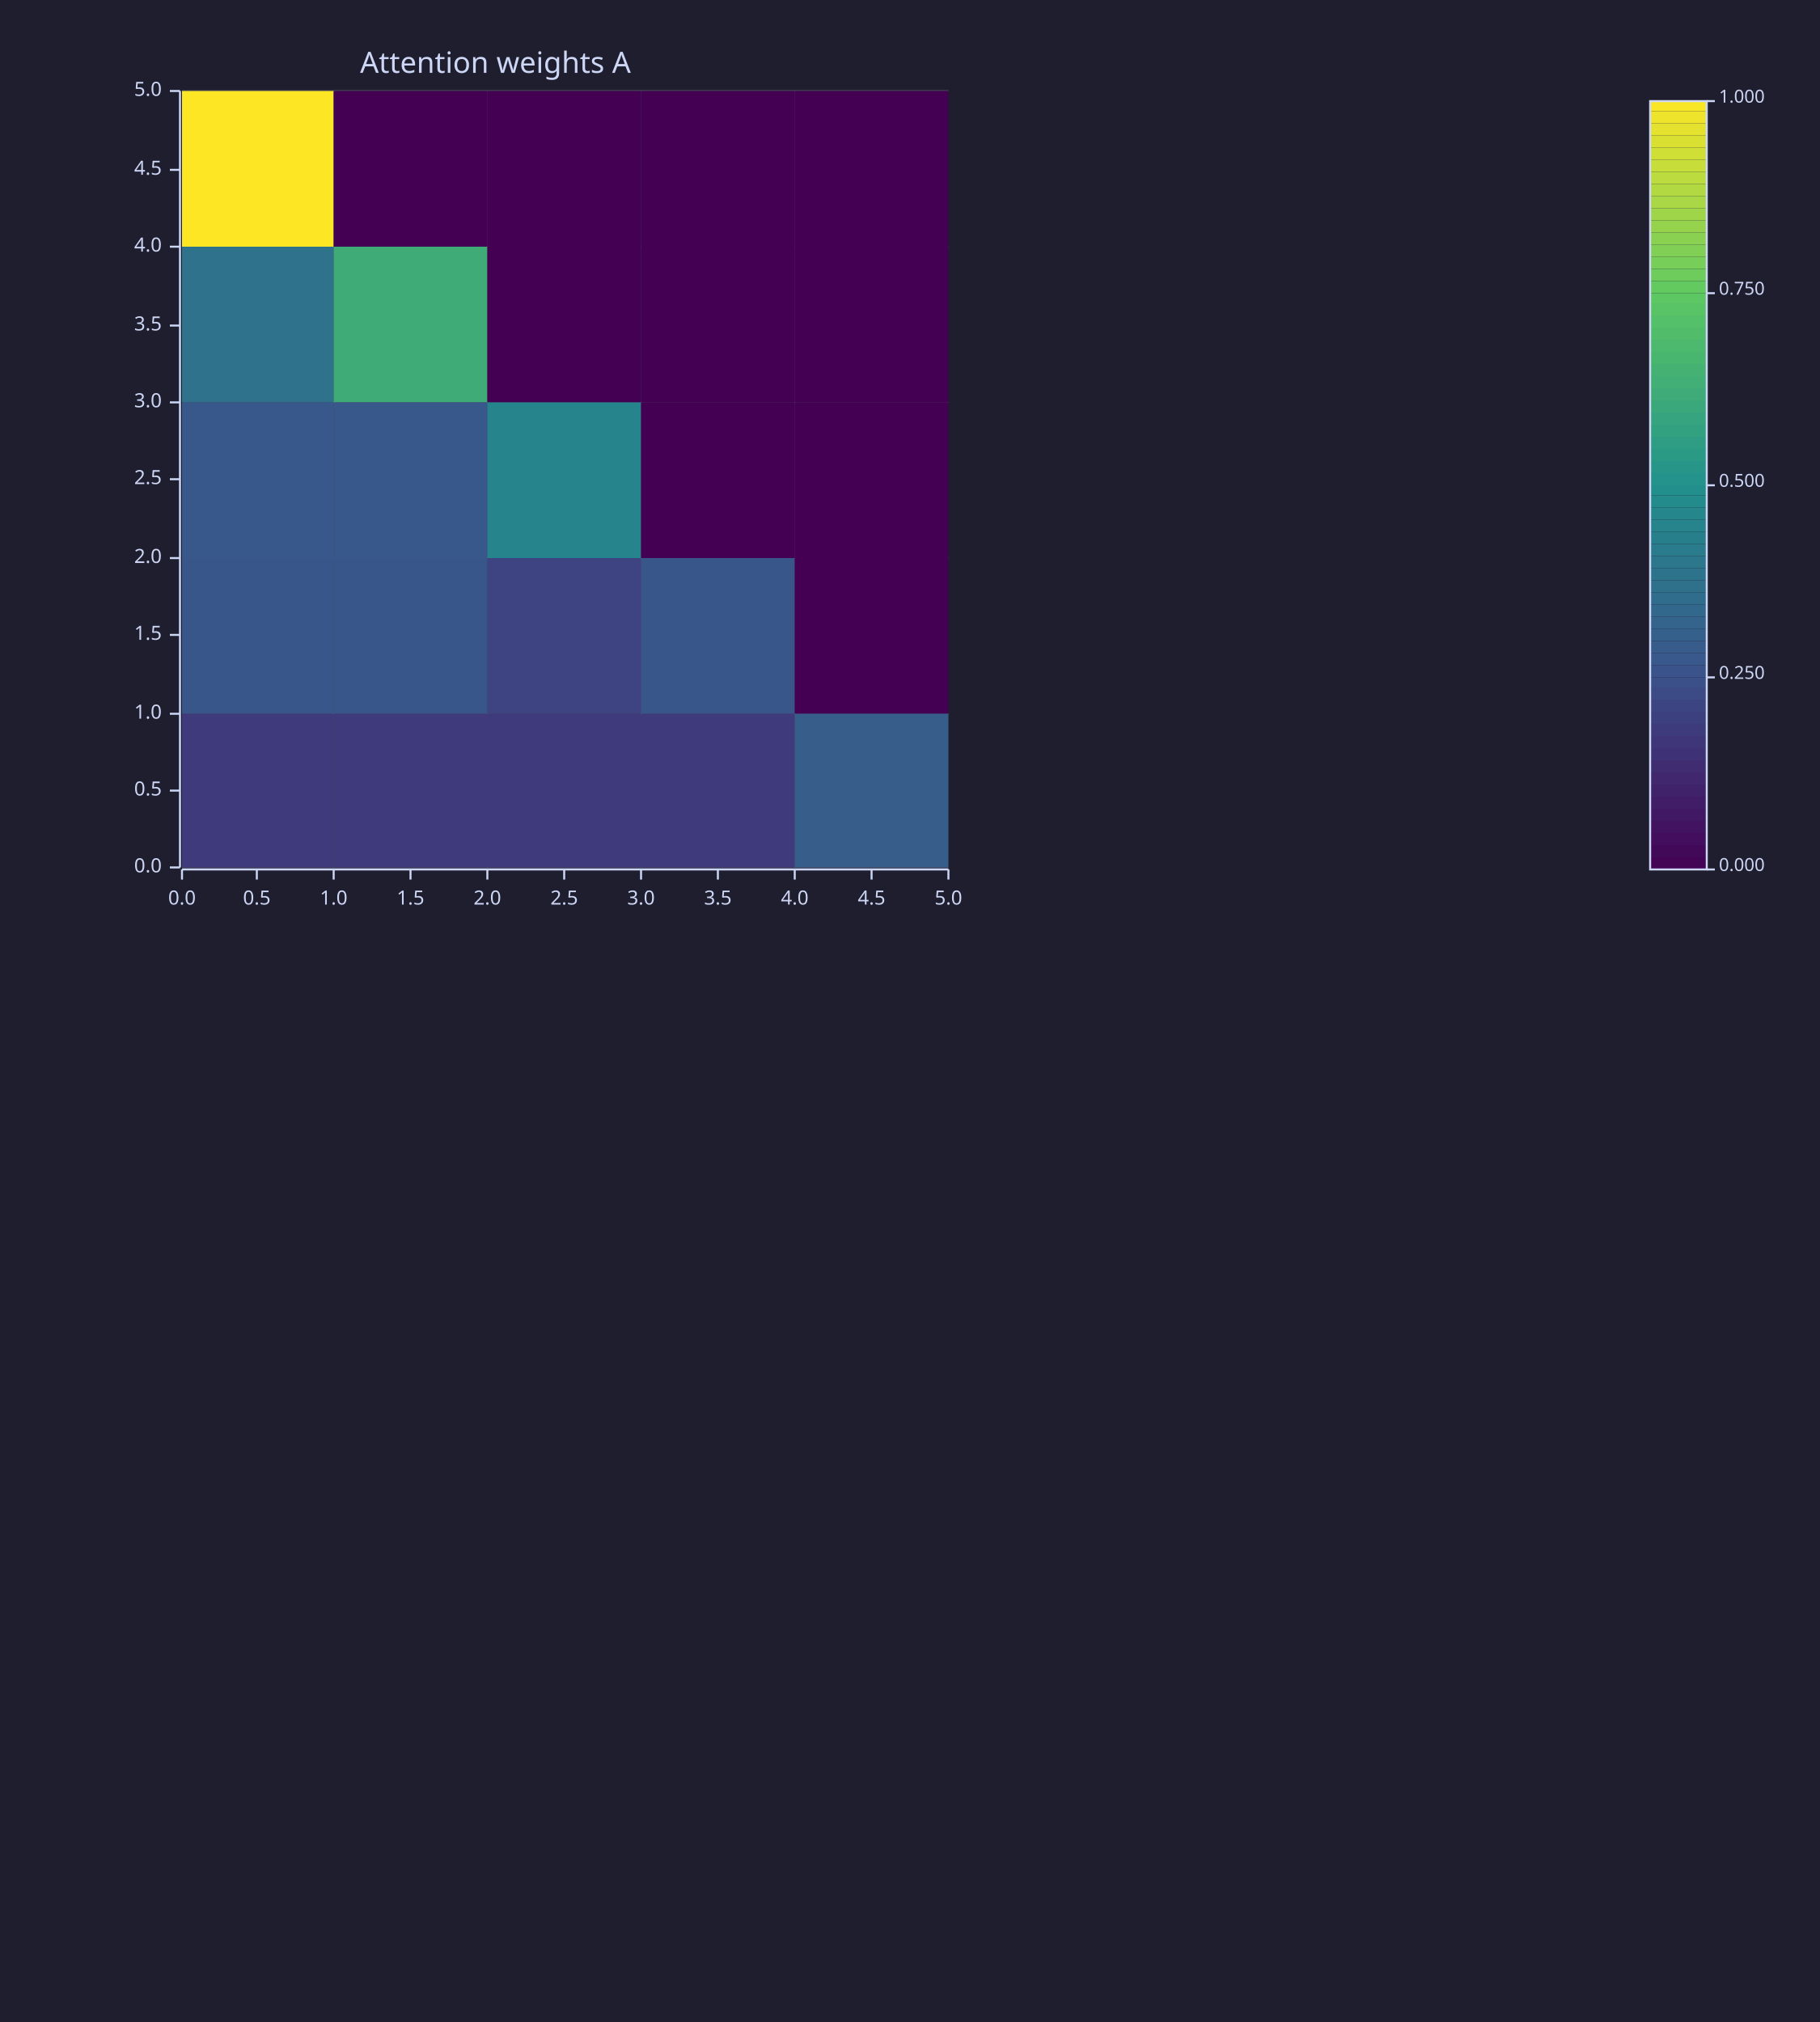
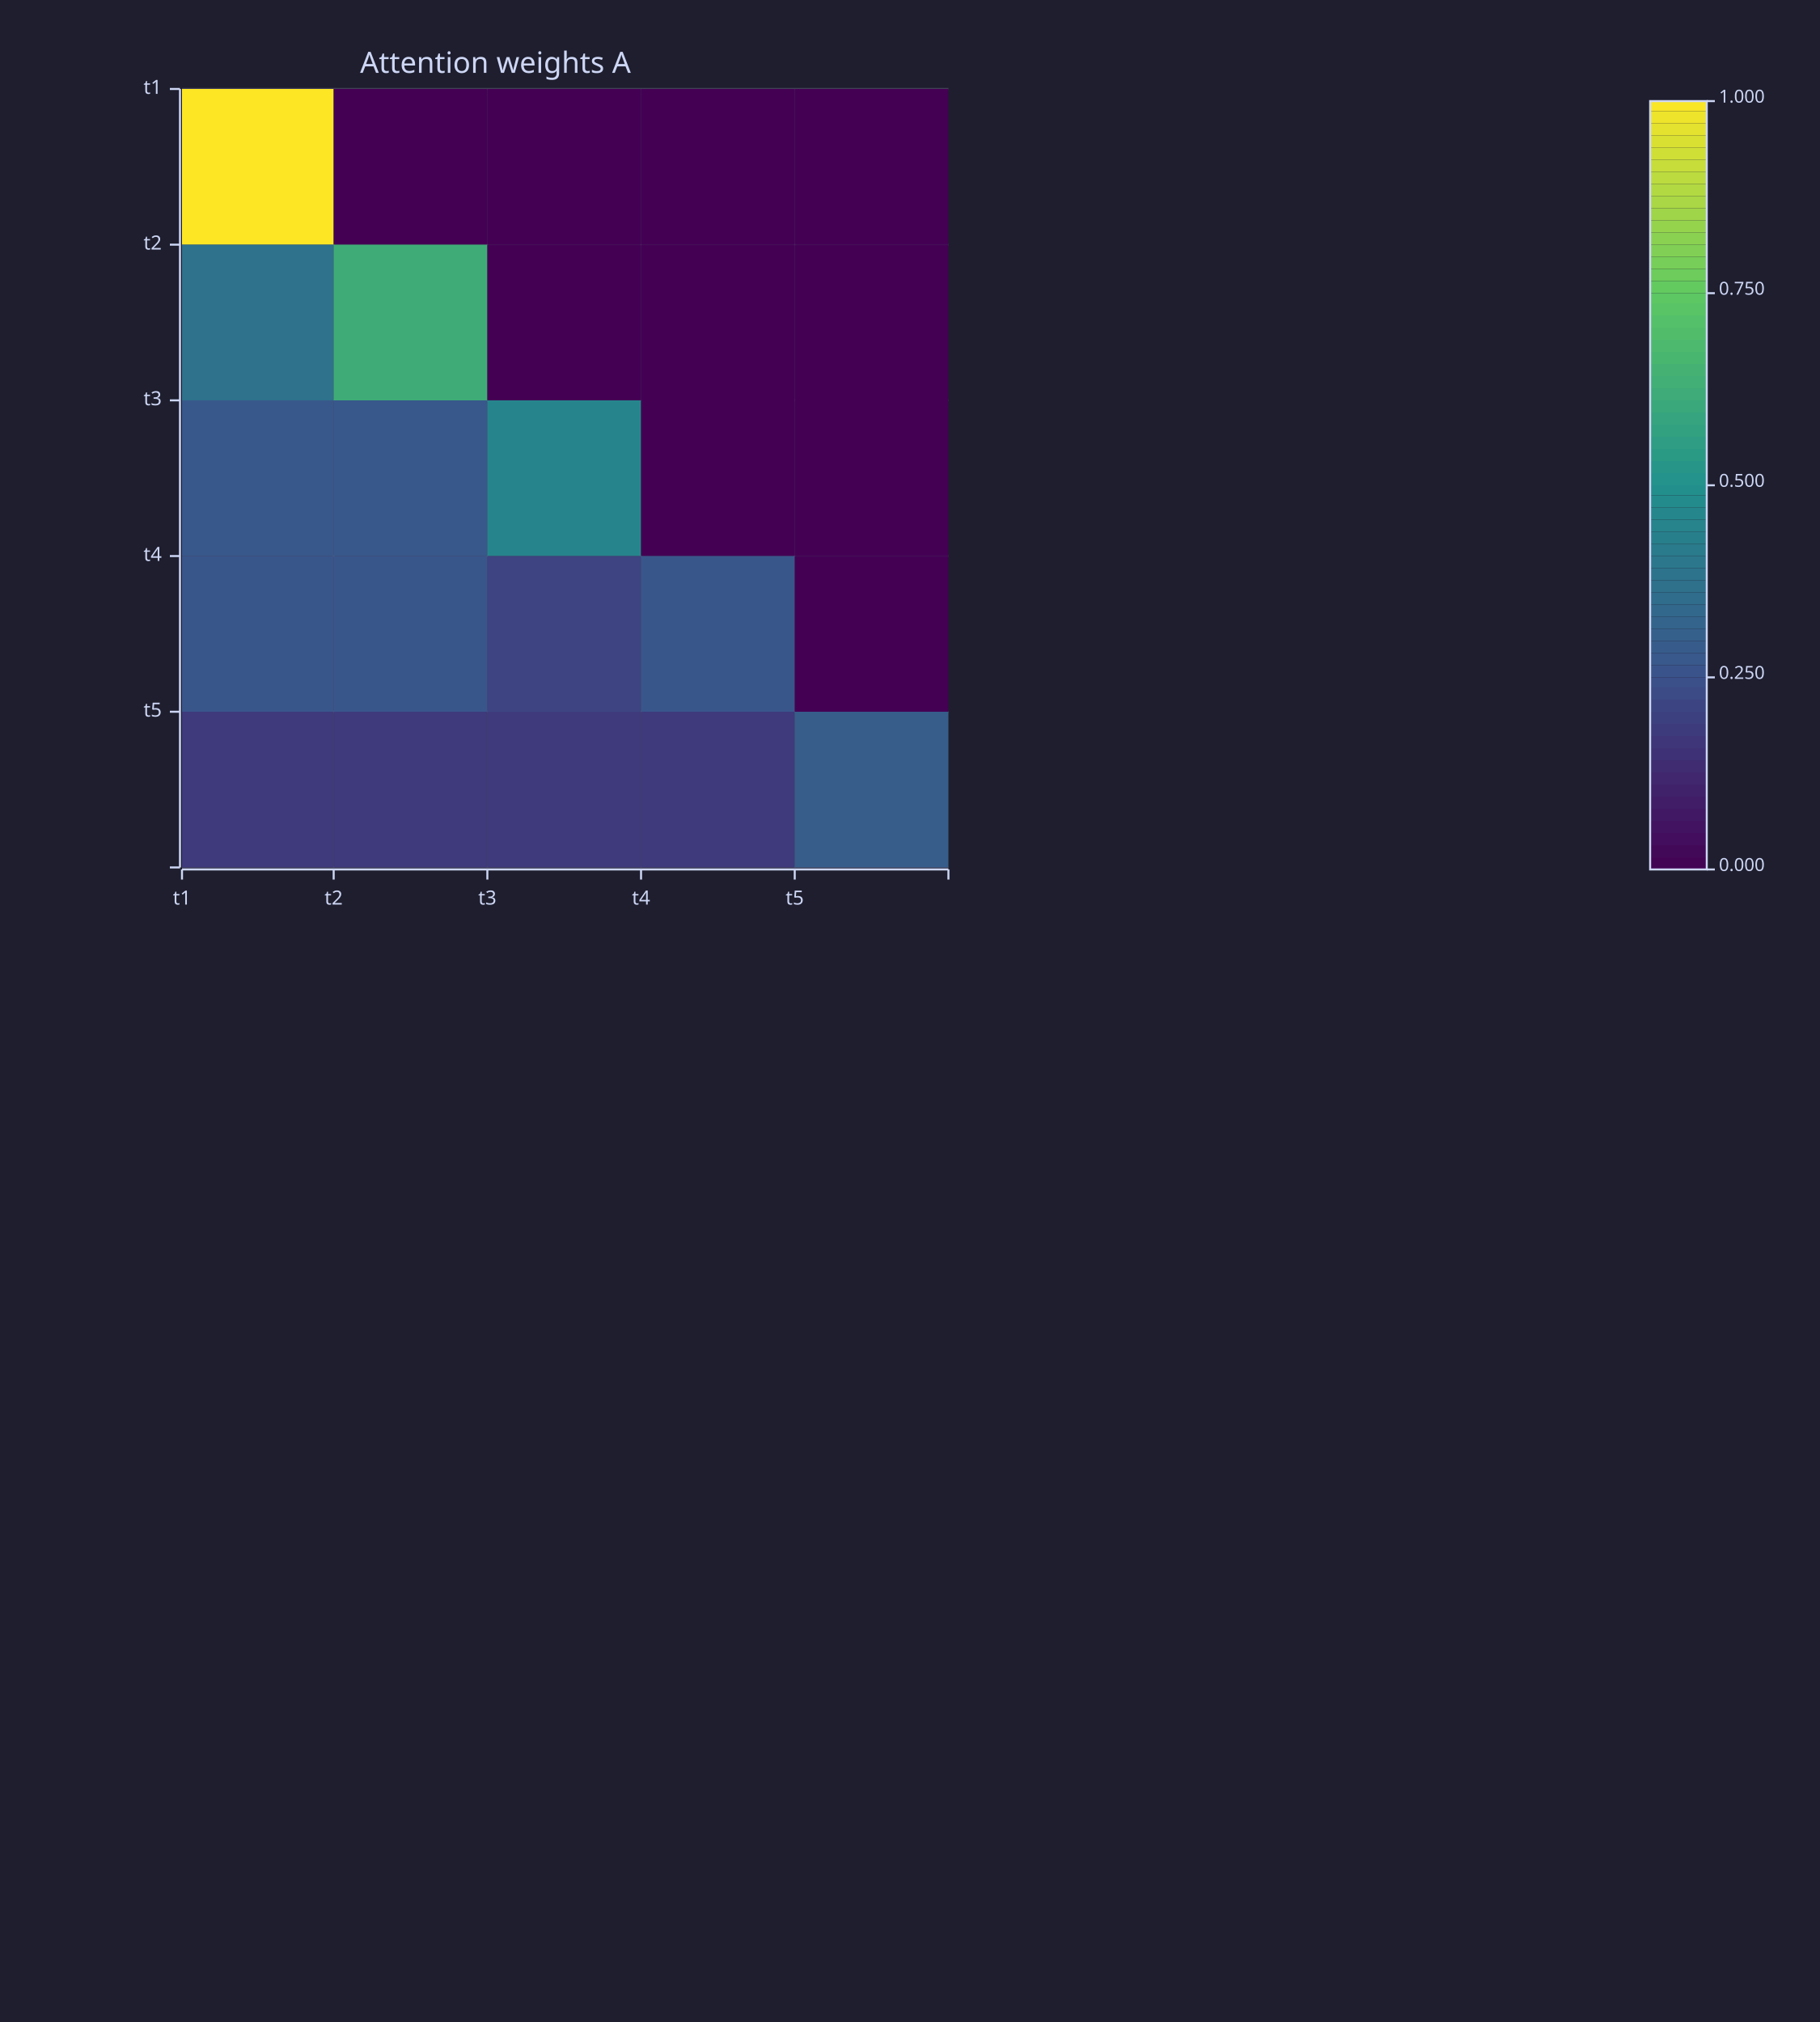
<svg xmlns="http://www.w3.org/2000/svg" width="900" height="1000" viewBox="0 0 900 1000">
  <rect x="0" y="0" width="900" height="1000" opacity="1" fill="#1E1E2E" stroke="none" />
  <rect x="0" y="0" width="900" height="500" opacity="1" fill="#1E1E2E" stroke="none" />
  <text x="245" y="25" dy="0.76em" text-anchor="middle" font-family="sans-serif" font-size="14.516" opacity="1" fill="#CDD6F4">
Attention weights A
</text>
  <text x="20" y="237" dy="0.76em" text-anchor="middle" font-family="sans-serif" font-size="11.29" opacity="1" fill="#CDD6F4" transform="rotate(270, 20, 237)">

</text>
  <text x="280" y="480" dy="-0.5ex" text-anchor="middle" font-family="sans-serif" font-size="11.29" opacity="1" fill="#CDD6F4">

</text>
-   <polyline fill="none" opacity="1" stroke="#CDD6F4" stroke-width="1" points="89,45 89,429 " />
+   <polyline fill="none" opacity="1" stroke="#CDD6F4" stroke-width="1" points="89,44 89,429 " />
  <text x="80" y="429" dy="0.5ex" text-anchor="end" font-family="sans-serif" font-size="9.677" opacity="1" fill="#CDD6F4">
- 0.0
+ 
</text>
  <polyline fill="none" opacity="1" stroke="#CDD6F4" stroke-width="1" points="84,429 89,429 " />
-   <text x="80" y="391" dy="0.5ex" text-anchor="end" font-family="sans-serif" font-size="9.677" opacity="1" fill="#CDD6F4">
- 0.5
+   <text x="80" y="352" dy="0.5ex" text-anchor="end" font-family="sans-serif" font-size="9.677" opacity="1" fill="#CDD6F4">
+ t5
</text>
-   <polyline fill="none" opacity="1" stroke="#CDD6F4" stroke-width="1" points="84,391 89,391 " />
-   <text x="80" y="353" dy="0.5ex" text-anchor="end" font-family="sans-serif" font-size="9.677" opacity="1" fill="#CDD6F4">
- 1.0
+   <polyline fill="none" opacity="1" stroke="#CDD6F4" stroke-width="1" points="84,352 89,352 " />
+   <text x="80" y="275" dy="0.5ex" text-anchor="end" font-family="sans-serif" font-size="9.677" opacity="1" fill="#CDD6F4">
+ t4
</text>
-   <polyline fill="none" opacity="1" stroke="#CDD6F4" stroke-width="1" points="84,353 89,353 " />
-   <text x="80" y="314" dy="0.5ex" text-anchor="end" font-family="sans-serif" font-size="9.677" opacity="1" fill="#CDD6F4">
- 1.5
+   <polyline fill="none" opacity="1" stroke="#CDD6F4" stroke-width="1" points="84,275 89,275 " />
+   <text x="80" y="198" dy="0.5ex" text-anchor="end" font-family="sans-serif" font-size="9.677" opacity="1" fill="#CDD6F4">
+ t3
</text>
-   <polyline fill="none" opacity="1" stroke="#CDD6F4" stroke-width="1" points="84,314 89,314 " />
-   <text x="80" y="276" dy="0.5ex" text-anchor="end" font-family="sans-serif" font-size="9.677" opacity="1" fill="#CDD6F4">
- 2.0
+   <polyline fill="none" opacity="1" stroke="#CDD6F4" stroke-width="1" points="84,198 89,198 " />
+   <text x="80" y="121" dy="0.5ex" text-anchor="end" font-family="sans-serif" font-size="9.677" opacity="1" fill="#CDD6F4">
+ t2
</text>
-   <polyline fill="none" opacity="1" stroke="#CDD6F4" stroke-width="1" points="84,276 89,276 " />
-   <text x="80" y="237" dy="0.5ex" text-anchor="end" font-family="sans-serif" font-size="9.677" opacity="1" fill="#CDD6F4">
- 2.5
+   <polyline fill="none" opacity="1" stroke="#CDD6F4" stroke-width="1" points="84,121 89,121 " />
+   <text x="80" y="44" dy="0.5ex" text-anchor="end" font-family="sans-serif" font-size="9.677" opacity="1" fill="#CDD6F4">
+ t1
</text>
-   <polyline fill="none" opacity="1" stroke="#CDD6F4" stroke-width="1" points="84,237 89,237 " />
-   <text x="80" y="199" dy="0.5ex" text-anchor="end" font-family="sans-serif" font-size="9.677" opacity="1" fill="#CDD6F4">
- 3.0
- </text>
-   <polyline fill="none" opacity="1" stroke="#CDD6F4" stroke-width="1" points="84,199 89,199 " />
-   <text x="80" y="161" dy="0.5ex" text-anchor="end" font-family="sans-serif" font-size="9.677" opacity="1" fill="#CDD6F4">
- 3.5
- </text>
-   <polyline fill="none" opacity="1" stroke="#CDD6F4" stroke-width="1" points="84,161 89,161 " />
-   <text x="80" y="122" dy="0.5ex" text-anchor="end" font-family="sans-serif" font-size="9.677" opacity="1" fill="#CDD6F4">
- 4.0
- </text>
-   <polyline fill="none" opacity="1" stroke="#CDD6F4" stroke-width="1" points="84,122 89,122 " />
-   <text x="80" y="84" dy="0.5ex" text-anchor="end" font-family="sans-serif" font-size="9.677" opacity="1" fill="#CDD6F4">
- 4.5
- </text>
-   <polyline fill="none" opacity="1" stroke="#CDD6F4" stroke-width="1" points="84,84 89,84 " />
-   <text x="80" y="45" dy="0.5ex" text-anchor="end" font-family="sans-serif" font-size="9.677" opacity="1" fill="#CDD6F4">
- 5.0
- </text>
-   <polyline fill="none" opacity="1" stroke="#CDD6F4" stroke-width="1" points="84,45 89,45 " />
+   <polyline fill="none" opacity="1" stroke="#CDD6F4" stroke-width="1" points="84,44 89,44 " />
  <polyline fill="none" opacity="1" stroke="#CDD6F4" stroke-width="1" points="90,430 469,430 " />
  <text x="90" y="440" dy="0.76em" text-anchor="middle" font-family="sans-serif" font-size="9.677" opacity="1" fill="#CDD6F4">
- 0.0
+ t1
</text>
  <polyline fill="none" opacity="1" stroke="#CDD6F4" stroke-width="1" points="90,430 90,435 " />
-   <text x="127" y="440" dy="0.76em" text-anchor="middle" font-family="sans-serif" font-size="9.677" opacity="1" fill="#CDD6F4">
- 0.5
- </text>
-   <polyline fill="none" opacity="1" stroke="#CDD6F4" stroke-width="1" points="127,430 127,435 " />
  <text x="165" y="440" dy="0.76em" text-anchor="middle" font-family="sans-serif" font-size="9.677" opacity="1" fill="#CDD6F4">
- 1.0
+ t2
</text>
  <polyline fill="none" opacity="1" stroke="#CDD6F4" stroke-width="1" points="165,430 165,435 " />
-   <text x="203" y="440" dy="0.76em" text-anchor="middle" font-family="sans-serif" font-size="9.677" opacity="1" fill="#CDD6F4">
- 1.5
- </text>
-   <polyline fill="none" opacity="1" stroke="#CDD6F4" stroke-width="1" points="203,430 203,435 " />
  <text x="241" y="440" dy="0.76em" text-anchor="middle" font-family="sans-serif" font-size="9.677" opacity="1" fill="#CDD6F4">
- 2.0
+ t3
</text>
  <polyline fill="none" opacity="1" stroke="#CDD6F4" stroke-width="1" points="241,430 241,435 " />
-   <text x="279" y="440" dy="0.76em" text-anchor="middle" font-family="sans-serif" font-size="9.677" opacity="1" fill="#CDD6F4">
- 2.5
- </text>
-   <polyline fill="none" opacity="1" stroke="#CDD6F4" stroke-width="1" points="279,430 279,435 " />
  <text x="317" y="440" dy="0.76em" text-anchor="middle" font-family="sans-serif" font-size="9.677" opacity="1" fill="#CDD6F4">
- 3.0
+ t4
</text>
  <polyline fill="none" opacity="1" stroke="#CDD6F4" stroke-width="1" points="317,430 317,435 " />
-   <text x="355" y="440" dy="0.76em" text-anchor="middle" font-family="sans-serif" font-size="9.677" opacity="1" fill="#CDD6F4">
- 3.5
- </text>
-   <polyline fill="none" opacity="1" stroke="#CDD6F4" stroke-width="1" points="355,430 355,435 " />
  <text x="393" y="440" dy="0.76em" text-anchor="middle" font-family="sans-serif" font-size="9.677" opacity="1" fill="#CDD6F4">
- 4.0
+ t5
</text>
  <polyline fill="none" opacity="1" stroke="#CDD6F4" stroke-width="1" points="393,430 393,435 " />
-   <text x="431" y="440" dy="0.76em" text-anchor="middle" font-family="sans-serif" font-size="9.677" opacity="1" fill="#CDD6F4">
- 4.5
- </text>
-   <polyline fill="none" opacity="1" stroke="#CDD6F4" stroke-width="1" points="431,430 431,435 " />
  <text x="469" y="440" dy="0.76em" text-anchor="middle" font-family="sans-serif" font-size="9.677" opacity="1" fill="#CDD6F4">
- 5.0
+ 
</text>
  <polyline fill="none" opacity="1" stroke="#CDD6F4" stroke-width="1" points="469,430 469,435 " />
  <polyline fill="none" opacity="0.3" stroke="#9696B4" stroke-width="1" points="90,429 469,429 " />
-   <polyline fill="none" opacity="0.3" stroke="#9696B4" stroke-width="1" points="90,353 469,353 " />
-   <polyline fill="none" opacity="0.3" stroke="#9696B4" stroke-width="1" points="90,276 469,276 " />
-   <polyline fill="none" opacity="0.3" stroke="#9696B4" stroke-width="1" points="90,199 469,199 " />
-   <polyline fill="none" opacity="0.3" stroke="#9696B4" stroke-width="1" points="90,122 469,122 " />
-   <polyline fill="none" opacity="0.3" stroke="#9696B4" stroke-width="1" points="90,45 469,45 " />
-   <polyline fill="none" opacity="0.3" stroke="#9696B4" stroke-width="1" points="165,429 165,45 " />
-   <polyline fill="none" opacity="0.3" stroke="#9696B4" stroke-width="1" points="241,429 241,45 " />
-   <polyline fill="none" opacity="0.3" stroke="#9696B4" stroke-width="1" points="317,429 317,45 " />
-   <polyline fill="none" opacity="0.3" stroke="#9696B4" stroke-width="1" points="393,429 393,45 " />
-   <rect x="90" y="45" width="75" height="77" opacity="1" fill="#FDE725" stroke="none" />
-   <rect x="165" y="45" width="76" height="77" opacity="1" fill="#440154" stroke="none" />
-   <rect x="241" y="45" width="76" height="77" opacity="1" fill="#440154" stroke="none" />
-   <rect x="317" y="45" width="76" height="77" opacity="1" fill="#440154" stroke="none" />
-   <rect x="393" y="45" width="76" height="77" opacity="1" fill="#440154" stroke="none" />
-   <rect x="90" y="122" width="75" height="77" opacity="1" fill="#2E728C" stroke="none" />
-   <rect x="165" y="122" width="76" height="77" opacity="1" fill="#3FAC77" stroke="none" />
-   <rect x="241" y="122" width="76" height="77" opacity="1" fill="#440154" stroke="none" />
-   <rect x="317" y="122" width="76" height="77" opacity="1" fill="#440154" stroke="none" />
-   <rect x="393" y="122" width="76" height="77" opacity="1" fill="#440154" stroke="none" />
-   <rect x="90" y="199" width="75" height="77" opacity="1" fill="#38588B" stroke="none" />
-   <rect x="165" y="199" width="76" height="77" opacity="1" fill="#38588B" stroke="none" />
-   <rect x="241" y="199" width="76" height="77" opacity="1" fill="#26858C" stroke="none" />
-   <rect x="317" y="199" width="76" height="77" opacity="1" fill="#440154" stroke="none" />
-   <rect x="393" y="199" width="76" height="77" opacity="1" fill="#440154" stroke="none" />
-   <rect x="90" y="276" width="75" height="77" opacity="1" fill="#39568B" stroke="none" />
-   <rect x="165" y="276" width="76" height="77" opacity="1" fill="#39568B" stroke="none" />
-   <rect x="241" y="276" width="76" height="77" opacity="1" fill="#3D4481" stroke="none" />
-   <rect x="317" y="276" width="76" height="77" opacity="1" fill="#39568B" stroke="none" />
-   <rect x="393" y="276" width="76" height="77" opacity="1" fill="#440154" stroke="none" />
-   <rect x="90" y="353" width="75" height="76" opacity="1" fill="#3E3A7B" stroke="none" />
-   <rect x="165" y="353" width="76" height="76" opacity="1" fill="#3E3A7B" stroke="none" />
-   <rect x="241" y="353" width="76" height="76" opacity="1" fill="#3E3A7B" stroke="none" />
-   <rect x="317" y="353" width="76" height="76" opacity="1" fill="#3E3A7B" stroke="none" />
-   <rect x="393" y="353" width="76" height="76" opacity="1" fill="#375D8B" stroke="none" />
+   <polyline fill="none" opacity="0.3" stroke="#9696B4" stroke-width="1" points="90,352 469,352 " />
+   <polyline fill="none" opacity="0.3" stroke="#9696B4" stroke-width="1" points="90,275 469,275 " />
+   <polyline fill="none" opacity="0.3" stroke="#9696B4" stroke-width="1" points="90,198 469,198 " />
+   <polyline fill="none" opacity="0.3" stroke="#9696B4" stroke-width="1" points="90,121 469,121 " />
+   <polyline fill="none" opacity="0.3" stroke="#9696B4" stroke-width="1" points="90,44 469,44 " />
+   <polyline fill="none" opacity="0.3" stroke="#9696B4" stroke-width="1" points="165,429 165,44 " />
+   <polyline fill="none" opacity="0.3" stroke="#9696B4" stroke-width="1" points="241,429 241,44 " />
+   <polyline fill="none" opacity="0.3" stroke="#9696B4" stroke-width="1" points="317,429 317,44 " />
+   <polyline fill="none" opacity="0.3" stroke="#9696B4" stroke-width="1" points="393,429 393,44 " />
+   <rect x="90" y="44" width="75" height="77" opacity="1" fill="#FDE725" stroke="none" />
+   <rect x="165" y="44" width="76" height="77" opacity="1" fill="#440154" stroke="none" />
+   <rect x="241" y="44" width="76" height="77" opacity="1" fill="#440154" stroke="none" />
+   <rect x="317" y="44" width="76" height="77" opacity="1" fill="#440154" stroke="none" />
+   <rect x="393" y="44" width="76" height="77" opacity="1" fill="#440154" stroke="none" />
+   <rect x="90" y="121" width="75" height="77" opacity="1" fill="#2E728C" stroke="none" />
+   <rect x="165" y="121" width="76" height="77" opacity="1" fill="#3FAC77" stroke="none" />
+   <rect x="241" y="121" width="76" height="77" opacity="1" fill="#440154" stroke="none" />
+   <rect x="317" y="121" width="76" height="77" opacity="1" fill="#440154" stroke="none" />
+   <rect x="393" y="121" width="76" height="77" opacity="1" fill="#440154" stroke="none" />
+   <rect x="90" y="198" width="75" height="77" opacity="1" fill="#38588B" stroke="none" />
+   <rect x="165" y="198" width="76" height="77" opacity="1" fill="#38588B" stroke="none" />
+   <rect x="241" y="198" width="76" height="77" opacity="1" fill="#26858C" stroke="none" />
+   <rect x="317" y="198" width="76" height="77" opacity="1" fill="#440154" stroke="none" />
+   <rect x="393" y="198" width="76" height="77" opacity="1" fill="#440154" stroke="none" />
+   <rect x="90" y="275" width="75" height="77" opacity="1" fill="#39568B" stroke="none" />
+   <rect x="165" y="275" width="76" height="77" opacity="1" fill="#39568B" stroke="none" />
+   <rect x="241" y="275" width="76" height="77" opacity="1" fill="#3D4481" stroke="none" />
+   <rect x="317" y="275" width="76" height="77" opacity="1" fill="#39568B" stroke="none" />
+   <rect x="393" y="275" width="76" height="77" opacity="1" fill="#440154" stroke="none" />
+   <rect x="90" y="352" width="75" height="77" opacity="1" fill="#3E3A7B" stroke="none" />
+   <rect x="165" y="352" width="76" height="77" opacity="1" fill="#3E3A7B" stroke="none" />
+   <rect x="241" y="352" width="76" height="77" opacity="1" fill="#3E3A7B" stroke="none" />
+   <rect x="317" y="352" width="76" height="77" opacity="1" fill="#3E3A7B" stroke="none" />
+   <rect x="393" y="352" width="76" height="77" opacity="1" fill="#375D8B" stroke="none" />
  <rect x="816" y="50" width="28" height="5" opacity="1" fill="#F8E627" stroke="none" />
  <rect x="816" y="55" width="28" height="6" opacity="1" fill="#EEE42B" stroke="none" />
  <rect x="816" y="61" width="28" height="6" opacity="1" fill="#E4E22F" stroke="none" />
  <rect x="816" y="67" width="28" height="6" opacity="1" fill="#DAE032" stroke="none" />
  <rect x="816" y="73" width="28" height="6" opacity="1" fill="#D0DF36" stroke="none" />
  <rect x="816" y="79" width="28" height="6" opacity="1" fill="#C6DD3A" stroke="none" />
  <rect x="816" y="85" width="28" height="6" opacity="1" fill="#BCDB3E" stroke="none" />
  <rect x="816" y="91" width="28" height="6" opacity="1" fill="#B2D942" stroke="none" />
  <rect x="816" y="97" width="28" height="6" opacity="1" fill="#A9D745" stroke="none" />
  <rect x="816" y="103" width="28" height="6" opacity="1" fill="#9FD549" stroke="none" />
  <rect x="816" y="109" width="28" height="6" opacity="1" fill="#95D34D" stroke="none" />
  <rect x="816" y="115" width="28" height="6" opacity="1" fill="#8BD151" stroke="none" />
  <rect x="816" y="121" width="28" height="6" opacity="1" fill="#81D055" stroke="none" />
  <rect x="816" y="127" width="28" height="6" opacity="1" fill="#77CE58" stroke="none" />
  <rect x="816" y="133" width="28" height="6" opacity="1" fill="#6DCC5C" stroke="none" />
  <rect x="816" y="139" width="28" height="6" opacity="1" fill="#63CA60" stroke="none" />
  <rect x="816" y="145" width="28" height="5" opacity="1" fill="#5CC763" stroke="none" />
  <rect x="816" y="150" width="28" height="6" opacity="1" fill="#58C466" stroke="none" />
  <rect x="816" y="156" width="28" height="6" opacity="1" fill="#54C069" stroke="none" />
  <rect x="816" y="162" width="28" height="6" opacity="1" fill="#51BD6B" stroke="none" />
  <rect x="816" y="168" width="28" height="6" opacity="1" fill="#4DB96E" stroke="none" />
  <rect x="816" y="174" width="28" height="6" opacity="1" fill="#49B670" stroke="none" />
  <rect x="816" y="180" width="28" height="6" opacity="1" fill="#45B273" stroke="none" />
  <rect x="816" y="186" width="28" height="6" opacity="1" fill="#41AF76" stroke="none" />
  <rect x="816" y="192" width="28" height="6" opacity="1" fill="#3EAB78" stroke="none" />
  <rect x="816" y="198" width="28" height="6" opacity="1" fill="#3AA87B" stroke="none" />
  <rect x="816" y="204" width="28" height="6" opacity="1" fill="#36A47E" stroke="none" />
  <rect x="816" y="210" width="28" height="6" opacity="1" fill="#32A180" stroke="none" />
  <rect x="816" y="216" width="28" height="6" opacity="1" fill="#2E9D83" stroke="none" />
  <rect x="816" y="222" width="28" height="6" opacity="1" fill="#2B9A85" stroke="none" />
  <rect x="816" y="228" width="28" height="6" opacity="1" fill="#279688" stroke="none" />
  <rect x="816" y="234" width="28" height="6" opacity="1" fill="#23938B" stroke="none" />
  <rect x="816" y="240" width="28" height="5" opacity="1" fill="#228F8C" stroke="none" />
  <rect x="816" y="245" width="28" height="6" opacity="1" fill="#238B8C" stroke="none" />
  <rect x="816" y="251" width="28" height="6" opacity="1" fill="#25878C" stroke="none" />
  <rect x="816" y="257" width="28" height="6" opacity="1" fill="#27838C" stroke="none" />
  <rect x="816" y="263" width="28" height="6" opacity="1" fill="#287F8C" stroke="none" />
  <rect x="816" y="269" width="28" height="6" opacity="1" fill="#2A7B8C" stroke="none" />
  <rect x="816" y="275" width="28" height="6" opacity="1" fill="#2C778C" stroke="none" />
  <rect x="816" y="281" width="28" height="6" opacity="1" fill="#2D738C" stroke="none" />
  <rect x="816" y="287" width="28" height="6" opacity="1" fill="#2F708B" stroke="none" />
  <rect x="816" y="293" width="28" height="6" opacity="1" fill="#306C8B" stroke="none" />
  <rect x="816" y="299" width="28" height="6" opacity="1" fill="#32688B" stroke="none" />
  <rect x="816" y="305" width="28" height="6" opacity="1" fill="#34648B" stroke="none" />
  <rect x="816" y="311" width="28" height="6" opacity="1" fill="#35608B" stroke="none" />
  <rect x="816" y="317" width="28" height="6" opacity="1" fill="#375C8B" stroke="none" />
  <rect x="816" y="323" width="28" height="6" opacity="1" fill="#39588B" stroke="none" />
  <rect x="816" y="329" width="28" height="6" opacity="1" fill="#3A548B" stroke="none" />
  <rect x="816" y="335" width="28" height="5" opacity="1" fill="#3B4F89" stroke="none" />
  <rect x="816" y="340" width="28" height="6" opacity="1" fill="#3C4A86" stroke="none" />
  <rect x="816" y="346" width="28" height="6" opacity="1" fill="#3C4582" stroke="none" />
  <rect x="816" y="352" width="28" height="6" opacity="1" fill="#3D407F" stroke="none" />
  <rect x="816" y="358" width="28" height="6" opacity="1" fill="#3E3B7C" stroke="none" />
  <rect x="816" y="364" width="28" height="6" opacity="1" fill="#3E3678" stroke="none" />
  <rect x="816" y="370" width="28" height="6" opacity="1" fill="#3F3175" stroke="none" />
  <rect x="816" y="376" width="28" height="6" opacity="1" fill="#3F2C71" stroke="none" />
  <rect x="816" y="382" width="28" height="6" opacity="1" fill="#40276E" stroke="none" />
  <rect x="816" y="388" width="28" height="6" opacity="1" fill="#40226A" stroke="none" />
  <rect x="816" y="394" width="28" height="6" opacity="1" fill="#411D67" stroke="none" />
  <rect x="816" y="400" width="28" height="6" opacity="1" fill="#411863" stroke="none" />
  <rect x="816" y="406" width="28" height="6" opacity="1" fill="#421360" stroke="none" />
  <rect x="816" y="412" width="28" height="6" opacity="1" fill="#430E5D" stroke="none" />
  <rect x="816" y="418" width="28" height="6" opacity="1" fill="#430959" stroke="none" />
  <rect x="816" y="424" width="28" height="6" opacity="1" fill="#440456" stroke="none" />
  <rect x="816" y="50" width="28" height="380" opacity="1" fill="none" stroke="#CDD6F4" />
  <polyline fill="none" opacity="1" stroke="#CDD6F4" stroke-width="1" points="844,430 848,430 " />
  <text x="850" y="424" dy="0.76em" text-anchor="start" font-family="sans-serif" font-size="8.871" opacity="1" fill="#CDD6F4">
0.000
</text>
  <polyline fill="none" opacity="1" stroke="#CDD6F4" stroke-width="1" points="844,335 848,335 " />
  <text x="850" y="329" dy="0.76em" text-anchor="start" font-family="sans-serif" font-size="8.871" opacity="1" fill="#CDD6F4">
0.250
</text>
  <polyline fill="none" opacity="1" stroke="#CDD6F4" stroke-width="1" points="844,240 848,240 " />
  <text x="850" y="234" dy="0.76em" text-anchor="start" font-family="sans-serif" font-size="8.871" opacity="1" fill="#CDD6F4">
0.500
</text>
  <polyline fill="none" opacity="1" stroke="#CDD6F4" stroke-width="1" points="844,145 848,145 " />
  <text x="850" y="139" dy="0.76em" text-anchor="start" font-family="sans-serif" font-size="8.871" opacity="1" fill="#CDD6F4">
0.750
</text>
  <polyline fill="none" opacity="1" stroke="#CDD6F4" stroke-width="1" points="844,50 848,50 " />
  <text x="850" y="44" dy="0.76em" text-anchor="start" font-family="sans-serif" font-size="8.871" opacity="1" fill="#CDD6F4">
1.000
</text>
</svg>
